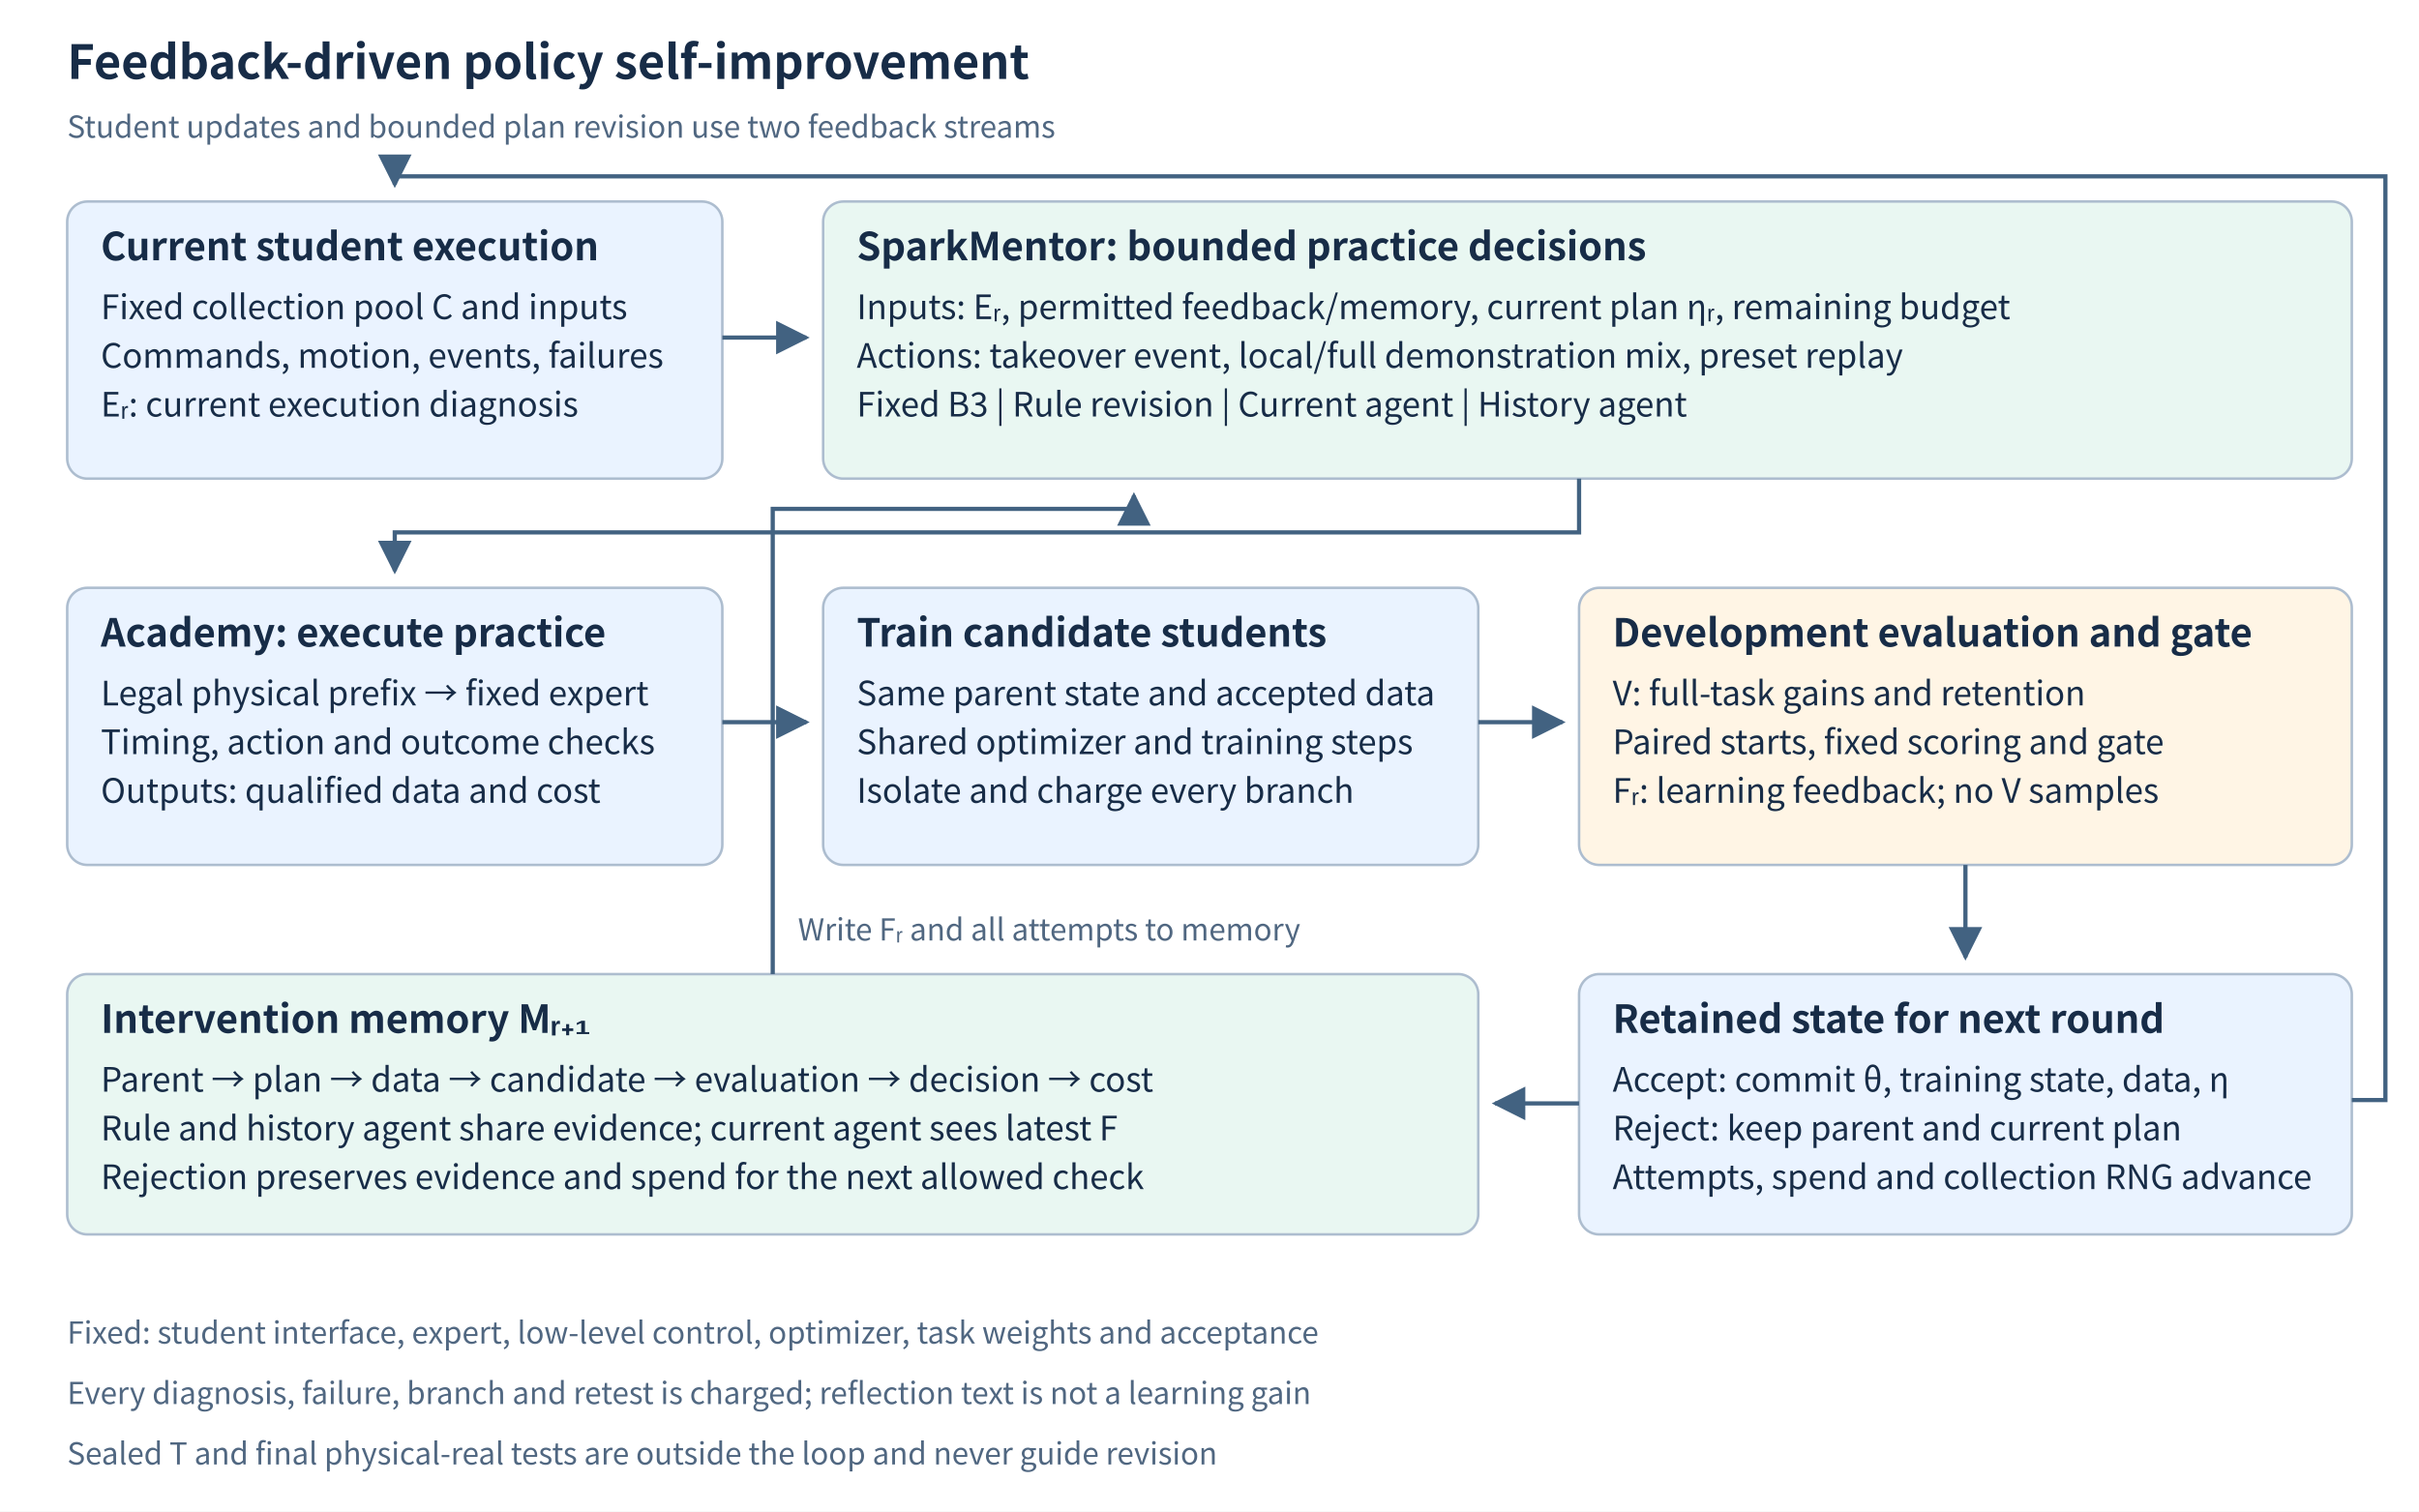
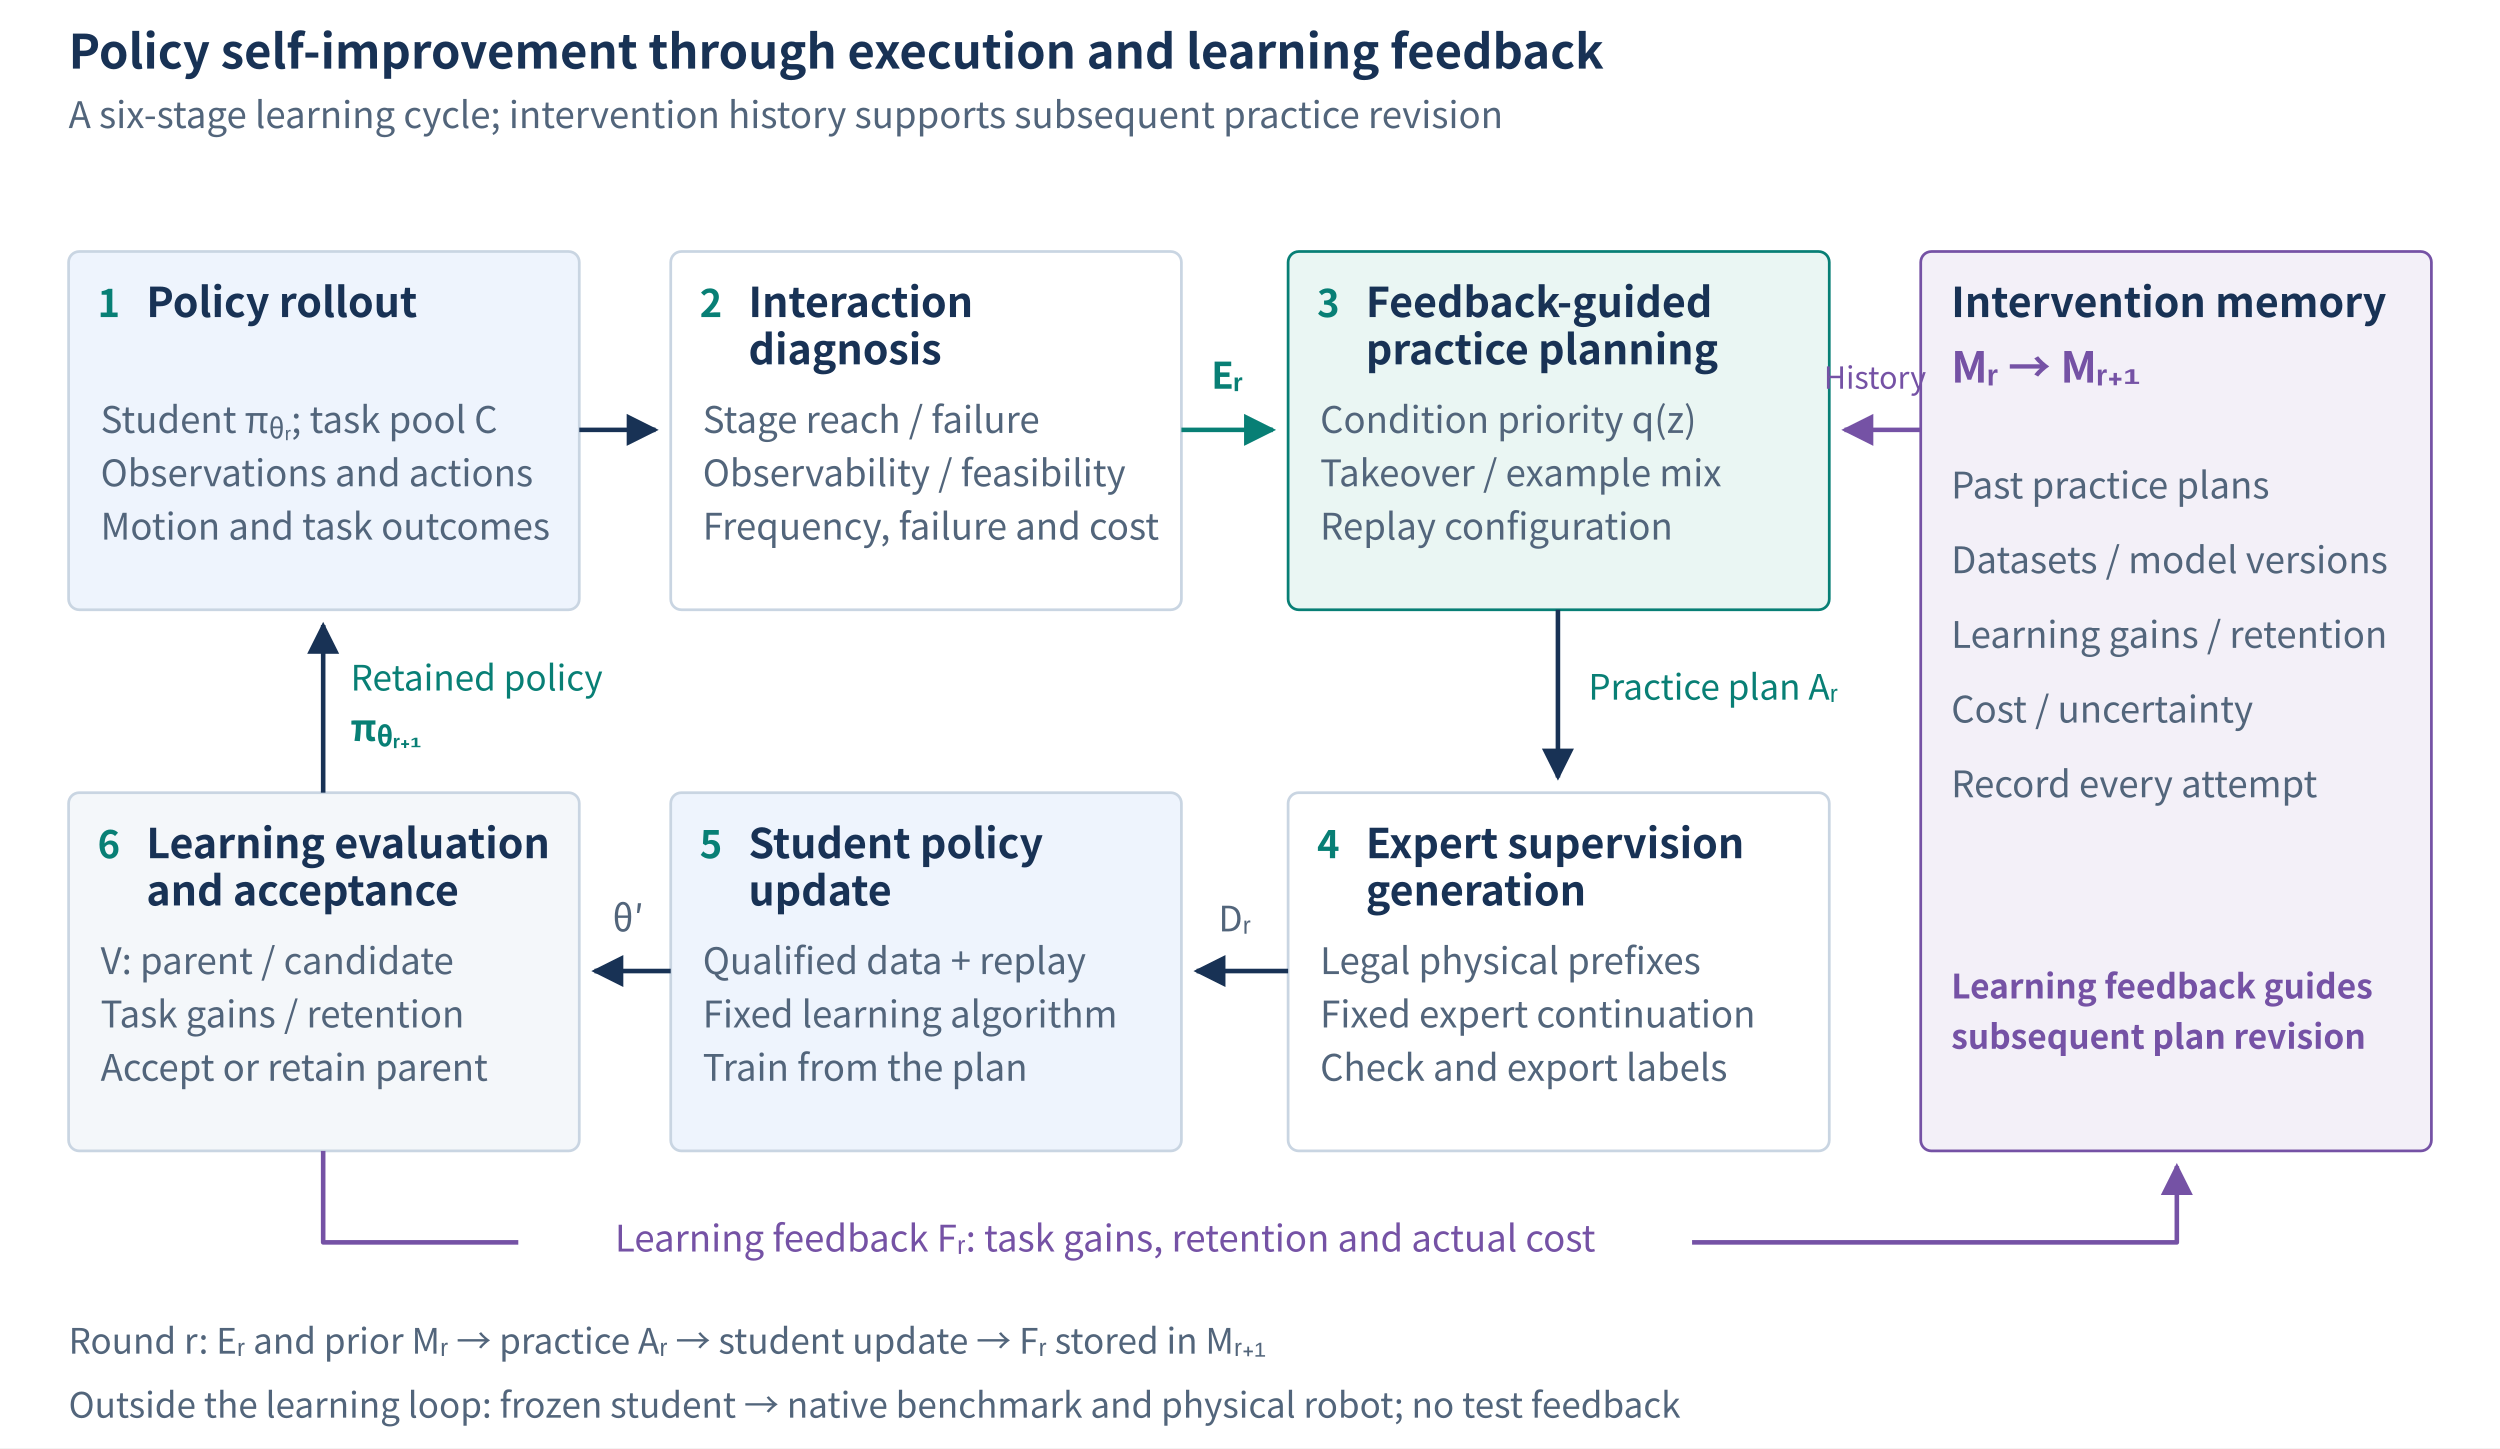
- <svg xmlns="http://www.w3.org/2000/svg" width="1440" height="900" viewBox="0 0 1440 900" role="img">
+ <svg xmlns="http://www.w3.org/2000/svg" width="1640" height="950" viewBox="0 0 1640 950" role="img" aria-labelledby="title desc">
  <defs>
-     <marker id="arrow" viewBox="0 0 10 10" refX="9" refY="5" markerWidth="8" markerHeight="8" orient="auto-start-reverse">
-       <path d="M0 0L10 5L0 10Z" fill="#426281" />
+     <marker id="arrow-main" viewBox="0 0 10 10" refX="9" refY="5" markerWidth="7" markerHeight="7" orient="auto">
+       <path d="M0 0 L10 5 L0 10 Z" fill="#183255" />
+     </marker>
+     <marker id="arrow-exec" viewBox="0 0 10 10" refX="9" refY="5" markerWidth="7" markerHeight="7" orient="auto">
+       <path d="M0 0 L10 5 L0 10 Z" fill="#087f75" />
+     </marker>
+     <marker id="arrow-memory" viewBox="0 0 10 10" refX="9" refY="5" markerWidth="7" markerHeight="7" orient="auto">
+       <path d="M0 0 L10 5 L0 10 Z" fill="#7552a5" />
    </marker>
  </defs>
-   <rect width="1440" height="900" fill="white" />
-   <style>text{font-family:"Microsoft YaHei","Noto Sans CJK SC",Arial,sans-serif;fill:#172c47}.title{font-size:28px;font-weight:700}.head{font-size:23px;font-weight:650}.body{font-size:20px}.small{font-size:18px;fill:#506781}</style>
-   <text x="40" y="47" class="title" text-anchor="start">Feedback-driven policy self-improvement</text>
-   <text x="40" y="82" class="small" text-anchor="start">Student updates and bounded plan revision use two feedback streams</text>
-   <rect x="40" y="120" width="390" height="165" rx="12" fill="#eaf3ff" stroke="#adbdcf" stroke-width="1.5" />
-   <text x="60" y="155" class="head" text-anchor="start">Current student execution</text>
-   <text x="60" y="190" class="body" text-anchor="start">Fixed collection pool C and inputs</text>
-   <text x="60" y="219" class="body" text-anchor="start">Commands, motion, events, failures</text>
-   <text x="60" y="248" class="body" text-anchor="start">Eᵣ: current execution diagnosis</text>
-   <rect x="490" y="120" width="910" height="165" rx="12" fill="#e9f7f2" stroke="#adbdcf" stroke-width="1.5" />
-   <text x="510" y="155" class="head" text-anchor="start">SparkMentor: bounded practice decisions</text>
-   <text x="510" y="190" class="body" text-anchor="start">Inputs: Eᵣ, permitted feedback/memory, current plan ηᵣ, remaining budget</text>
-   <text x="510" y="219" class="body" text-anchor="start">Actions: takeover event, local/full demonstration mix, preset replay</text>
-   <text x="510" y="248" class="body" text-anchor="start">Fixed B3 | Rule revision | Current agent | History agent</text>
-   <polyline points="430,201 480,201" fill="none" stroke="#426281" stroke-width="2.5" marker-end="url(#arrow)" />
-   <rect x="40" y="350" width="390" height="165" rx="12" fill="#eaf3ff" stroke="#adbdcf" stroke-width="1.5" />
-   <text x="60" y="385" class="head" text-anchor="start">Academy: execute practice</text>
-   <text x="60" y="420" class="body" text-anchor="start">Legal physical prefix → fixed expert</text>
-   <text x="60" y="449" class="body" text-anchor="start">Timing, action and outcome checks</text>
-   <text x="60" y="478" class="body" text-anchor="start">Outputs: qualified data and cost</text>
-   <rect x="490" y="350" width="390" height="165" rx="12" fill="#eaf3ff" stroke="#adbdcf" stroke-width="1.5" />
-   <text x="510" y="385" class="head" text-anchor="start">Train candidate students</text>
-   <text x="510" y="420" class="body" text-anchor="start">Same parent state and accepted data</text>
-   <text x="510" y="449" class="body" text-anchor="start">Shared optimizer and training steps</text>
-   <text x="510" y="478" class="body" text-anchor="start">Isolate and charge every branch</text>
-   <rect x="940" y="350" width="460" height="165" rx="12" fill="#fff5e5" stroke="#adbdcf" stroke-width="1.5" />
-   <text x="960" y="385" class="head" text-anchor="start">Development evaluation and gate</text>
-   <text x="960" y="420" class="body" text-anchor="start">V: full-task gains and retention</text>
-   <text x="960" y="449" class="body" text-anchor="start">Paired starts, fixed scoring and gate</text>
-   <text x="960" y="478" class="body" text-anchor="start">Fᵣ: learning feedback; no V samples</text>
-   <polyline points="940,285 940,317 235,317 235,340" fill="none" stroke="#426281" stroke-width="2.5" marker-end="url(#arrow)" />
-   <polyline points="430,430 480,430" fill="none" stroke="#426281" stroke-width="2.5" marker-end="url(#arrow)" />
-   <polyline points="880,430 930,430" fill="none" stroke="#426281" stroke-width="2.5" marker-end="url(#arrow)" />
-   <rect x="40" y="580" width="840" height="155" rx="12" fill="#e9f7f2" stroke="#adbdcf" stroke-width="1.5" />
-   <text x="60" y="615" class="head" text-anchor="start">Intervention memory Mᵣ₊₁</text>
-   <text x="60" y="650" class="body" text-anchor="start">Parent → plan → data → candidate → evaluation → decision → cost</text>
-   <text x="60" y="679" class="body" text-anchor="start">Rule and history agent share evidence; current agent sees latest F</text>
-   <text x="60" y="708" class="body" text-anchor="start">Rejection preserves evidence and spend for the next allowed check</text>
-   <rect x="940" y="580" width="460" height="155" rx="12" fill="#eaf3ff" stroke="#adbdcf" stroke-width="1.5" />
-   <text x="960" y="615" class="head" text-anchor="start">Retained state for next round</text>
-   <text x="960" y="650" class="body" text-anchor="start">Accept: commit θ, training state, data, η</text>
-   <text x="960" y="679" class="body" text-anchor="start">Reject: keep parent and current plan</text>
-   <text x="960" y="708" class="body" text-anchor="start">Attempts, spend and collection RNG advance</text>
-   <polyline points="1170,515 1170,570" fill="none" stroke="#426281" stroke-width="2.5" marker-end="url(#arrow)" />
-   <polyline points="940,657 890,657" fill="none" stroke="#426281" stroke-width="2.5" marker-end="url(#arrow)" />
-   <polyline points="460,580 460,303 675,303 675,295" fill="none" stroke="#426281" stroke-width="2.5" marker-end="url(#arrow)" />
-   <text x="475" y="560" class="small" text-anchor="start">Write Fᵣ and all attempts to memory</text>
-   <polyline points="1400,655 1420,655 1420,105 235,105 235,110" fill="none" stroke="#426281" stroke-width="2.5" marker-end="url(#arrow)" />
-   <text x="40" y="800" class="small" text-anchor="start">Fixed: student interface, expert, low-level control, optimizer, task weights and acceptance</text>
-   <text x="40" y="836" class="small" text-anchor="start">Every diagnosis, failure, branch and retest is charged; reflection text is not a learning gain</text>
-   <text x="40" y="872" class="small" text-anchor="start">Sealed T and final physical-real tests are outside the loop and never guide revision</text>
+   <rect width="1640" height="950" fill="white" />
+   <g font-family="Microsoft YaHei,Noto Sans CJK SC,Arial,sans-serif" fill="#183255">
+     <text x="45" y="45" font-size="31" font-weight="700" fill="#183255" text-anchor="start">Policy self-improvement through execution and learning feedback</text>
+     <text x="45" y="84" font-size="24" font-weight="400" fill="#52657b" text-anchor="start">A six-stage learning cycle; intervention history supports subsequent practice revision</text>
+     <rect x="45" y="165" width="335" height="235" rx="7" fill="#eef4fd" stroke="#c9d5e2" stroke-width="1.8" />
+     <text x="64" y="208" font-size="25" font-weight="700" fill="#087f75" text-anchor="start">1</text>
+     <text x="96" y="208" font-size="27" font-weight="650" fill="#183255" text-anchor="start">Policy rollout</text>
+     <text x="66" y="284" font-size="24" font-weight="400" fill="#52657b" text-anchor="start">Student π<tspan baseline-shift="sub" font-size="75%">θᵣ</tspan>; task pool C</text>
+     <text x="66" y="319" font-size="24" font-weight="400" fill="#52657b" text-anchor="start">Observations and actions</text>
+     <text x="66" y="354" font-size="24" font-weight="400" fill="#52657b" text-anchor="start">Motion and task outcomes</text>
+     <rect x="440" y="165" width="335" height="235" rx="7" fill="white" stroke="#c9d5e2" stroke-width="1.8" />
+     <text x="459" y="208" font-size="25" font-weight="700" fill="#087f75" text-anchor="start">2</text>
+     <text x="491" y="208" font-size="27" font-weight="650" fill="#183255" text-anchor="start">Interaction</text>
+     <text x="491" y="239" font-size="27" font-weight="650" fill="#183255" text-anchor="start">diagnosis</text>
+     <text x="461" y="284" font-size="24" font-weight="400" fill="#52657b" text-anchor="start">Stage reach / failure</text>
+     <text x="461" y="319" font-size="24" font-weight="400" fill="#52657b" text-anchor="start">Observability / feasibility</text>
+     <text x="461" y="354" font-size="24" font-weight="400" fill="#52657b" text-anchor="start">Frequency, failure and cost</text>
+     <rect x="845" y="165" width="355" height="235" rx="7" fill="#eaf6f3" stroke="#087f75" stroke-width="1.8" />
+     <text x="864" y="208" font-size="25" font-weight="700" fill="#087f75" text-anchor="start">3</text>
+     <text x="896" y="208" font-size="27" font-weight="650" fill="#183255" text-anchor="start">Feedback-guided</text>
+     <text x="896" y="239" font-size="27" font-weight="650" fill="#183255" text-anchor="start">practice planning</text>
+     <text x="866" y="284" font-size="24" font-weight="400" fill="#52657b" text-anchor="start">Condition priority q(z)</text>
+     <text x="866" y="319" font-size="24" font-weight="400" fill="#52657b" text-anchor="start">Takeover / example mix</text>
+     <text x="866" y="354" font-size="24" font-weight="400" fill="#52657b" text-anchor="start">Replay configuration</text>
+     <rect x="845" y="520" width="355" height="235" rx="7" fill="white" stroke="#c9d5e2" stroke-width="1.8" />
+     <text x="864" y="563" font-size="25" font-weight="700" fill="#087f75" text-anchor="start">4</text>
+     <text x="896" y="563" font-size="27" font-weight="650" fill="#183255" text-anchor="start">Expert supervision</text>
+     <text x="896" y="594" font-size="27" font-weight="650" fill="#183255" text-anchor="start">generation</text>
+     <text x="866" y="639" font-size="24" font-weight="400" fill="#52657b" text-anchor="start">Legal physical prefixes</text>
+     <text x="866" y="674" font-size="24" font-weight="400" fill="#52657b" text-anchor="start">Fixed expert continuation</text>
+     <text x="866" y="709" font-size="24" font-weight="400" fill="#52657b" text-anchor="start">Check and export labels</text>
+     <rect x="440" y="520" width="335" height="235" rx="7" fill="#eef4fd" stroke="#c9d5e2" stroke-width="1.8" />
+     <text x="459" y="563" font-size="25" font-weight="700" fill="#087f75" text-anchor="start">5</text>
+     <text x="491" y="563" font-size="27" font-weight="650" fill="#183255" text-anchor="start">Student policy</text>
+     <text x="491" y="594" font-size="27" font-weight="650" fill="#183255" text-anchor="start">update</text>
+     <text x="461" y="639" font-size="24" font-weight="400" fill="#52657b" text-anchor="start">Qualified data + replay</text>
+     <text x="461" y="674" font-size="24" font-weight="400" fill="#52657b" text-anchor="start">Fixed learning algorithm</text>
+     <text x="461" y="709" font-size="24" font-weight="400" fill="#52657b" text-anchor="start">Train from the plan</text>
+     <rect x="45" y="520" width="335" height="235" rx="7" fill="#f4f7fa" stroke="#c9d5e2" stroke-width="1.8" />
+     <text x="64" y="563" font-size="25" font-weight="700" fill="#087f75" text-anchor="start">6</text>
+     <text x="96" y="563" font-size="27" font-weight="650" fill="#183255" text-anchor="start">Learning evaluation</text>
+     <text x="96" y="594" font-size="27" font-weight="650" fill="#183255" text-anchor="start">and acceptance</text>
+     <text x="66" y="639" font-size="24" font-weight="400" fill="#52657b" text-anchor="start">V: parent / candidate</text>
+     <text x="66" y="674" font-size="24" font-weight="400" fill="#52657b" text-anchor="start">Task gains / retention</text>
+     <text x="66" y="709" font-size="24" font-weight="400" fill="#52657b" text-anchor="start">Accept or retain parent</text>
+     <path d="M380 282 H430" fill="none" stroke="#183255" stroke-width="3" stroke-linejoin="round" marker-end="url(#arrow-main)" />
+     <path d="M775 282 H835" fill="none" stroke="#087f75" stroke-width="3" stroke-linejoin="round" marker-end="url(#arrow-exec)" />
+     <text x="805" y="255" font-size="24" font-weight="600" fill="#087f75" text-anchor="middle">Eᵣ</text>
+     <path d="M1022 400 V510" fill="none" stroke="#183255" stroke-width="3" stroke-linejoin="round" marker-end="url(#arrow-main)" />
+     <text x="1042" y="459" font-size="23" font-weight="400" fill="#087f75" text-anchor="start">Practice plan Aᵣ</text>
+     <path d="M845 637 H785" fill="none" stroke="#183255" stroke-width="3" stroke-linejoin="round" marker-end="url(#arrow-main)" />
+     <text x="810" y="611" font-size="23" font-weight="400" fill="#52657b" text-anchor="middle">Dᵣ</text>
+     <path d="M440 637 H390" fill="none" stroke="#183255" stroke-width="3" stroke-linejoin="round" marker-end="url(#arrow-main)" />
+     <text x="412" y="611" font-size="24" font-weight="400" fill="#52657b" text-anchor="middle">θ′</text>
+     <path d="M212 520 V410" fill="none" stroke="#183255" stroke-width="3" stroke-linejoin="round" marker-end="url(#arrow-main)" />
+     <text x="230" y="453" font-size="23" font-weight="400" fill="#087f75" text-anchor="start">Retained policy</text>
+     <text x="230" y="486" font-size="24" font-weight="600" fill="#087f75" text-anchor="start">π<tspan baseline-shift="sub" font-size="75%">θᵣ₊₁</tspan>
+     </text>
+     <rect x="1260" y="165" width="335" height="590" rx="7" fill="#f3f0f8" stroke="#7552a5" stroke-width="1.8" />
+     <text x="1280" y="208" font-size="27" font-weight="650" fill="#183255" text-anchor="start">Intervention memory</text>
+     <text x="1280" y="251" font-size="28" font-weight="600" fill="#7552a5" text-anchor="start">Mᵣ → Mᵣ₊₁</text>
+     <text x="1280" y="327" font-size="24" font-weight="400" fill="#52657b" text-anchor="start">Past practice plans</text>
+     <text x="1280" y="376" font-size="24" font-weight="400" fill="#52657b" text-anchor="start">Datasets / model versions</text>
+     <text x="1280" y="425" font-size="24" font-weight="400" fill="#52657b" text-anchor="start">Learning gains / retention</text>
+     <text x="1280" y="474" font-size="24" font-weight="400" fill="#52657b" text-anchor="start">Cost / uncertainty</text>
+     <text x="1280" y="523" font-size="24" font-weight="400" fill="#52657b" text-anchor="start">Record every attempt</text>
+     <text x="1280" y="655" font-size="22" font-weight="600" fill="#7552a5" text-anchor="start">Learning feedback guides</text>
+     <text x="1280" y="688" font-size="22" font-weight="600" fill="#7552a5" text-anchor="start">subsequent plan revision</text>
+     <path d="M1260 282 H1210" fill="none" stroke="#7552a5" stroke-width="3" stroke-linejoin="round" marker-end="url(#arrow-memory)" />
+     <text x="1230" y="255" font-size="20" font-weight="400" fill="#7552a5" text-anchor="middle">History</text>
+     <path d="M212 755 V815 H1428 V765" fill="none" stroke="#7552a5" stroke-width="3" stroke-linejoin="round" marker-end="url(#arrow-memory)" />
+     <rect x="340" y="790" width="770" height="45" fill="white" />
+     <text x="725" y="821" font-size="24" font-weight="500" fill="#7552a5" text-anchor="middle">Learning feedback Fᵣ: task gains, retention and actual cost</text>
+     <text x="45" y="888" font-size="23" font-weight="400" fill="#52657b" text-anchor="start">Round r: Eᵣ and prior Mᵣ → practice Aᵣ → student update → Fᵣ stored in Mᵣ₊₁</text>
+     <text x="45" y="930" font-size="23" font-weight="400" fill="#52657b" text-anchor="start">Outside the learning loop: frozen student → native benchmark and physical robot; no test feedback</text>
+   </g>
</svg>
